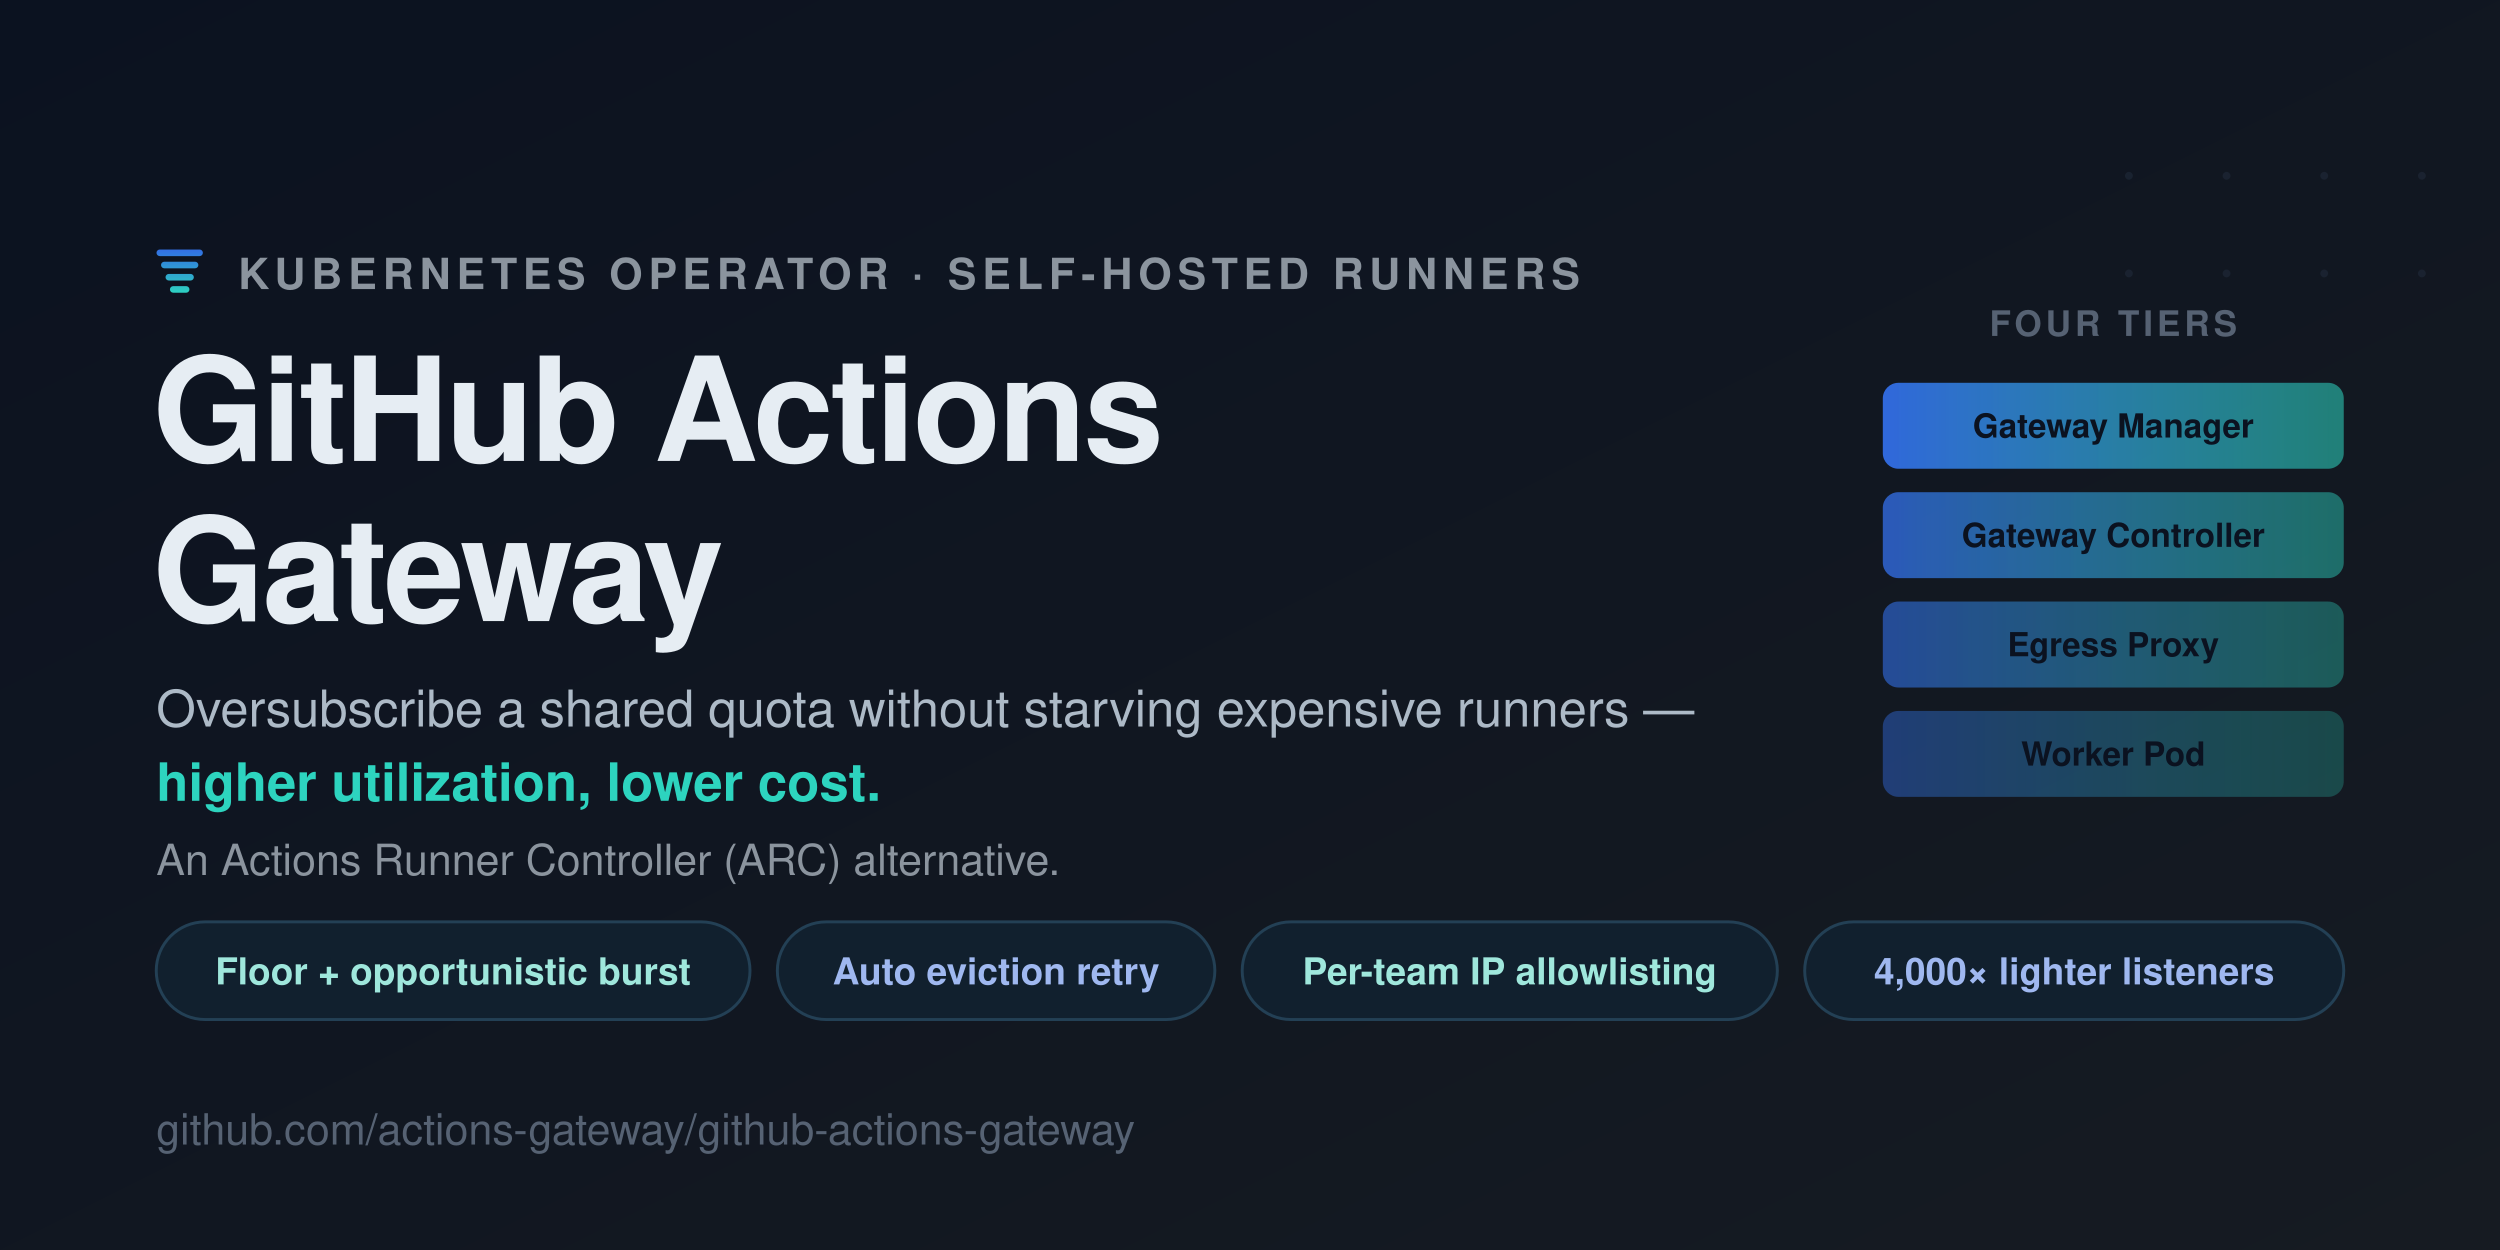
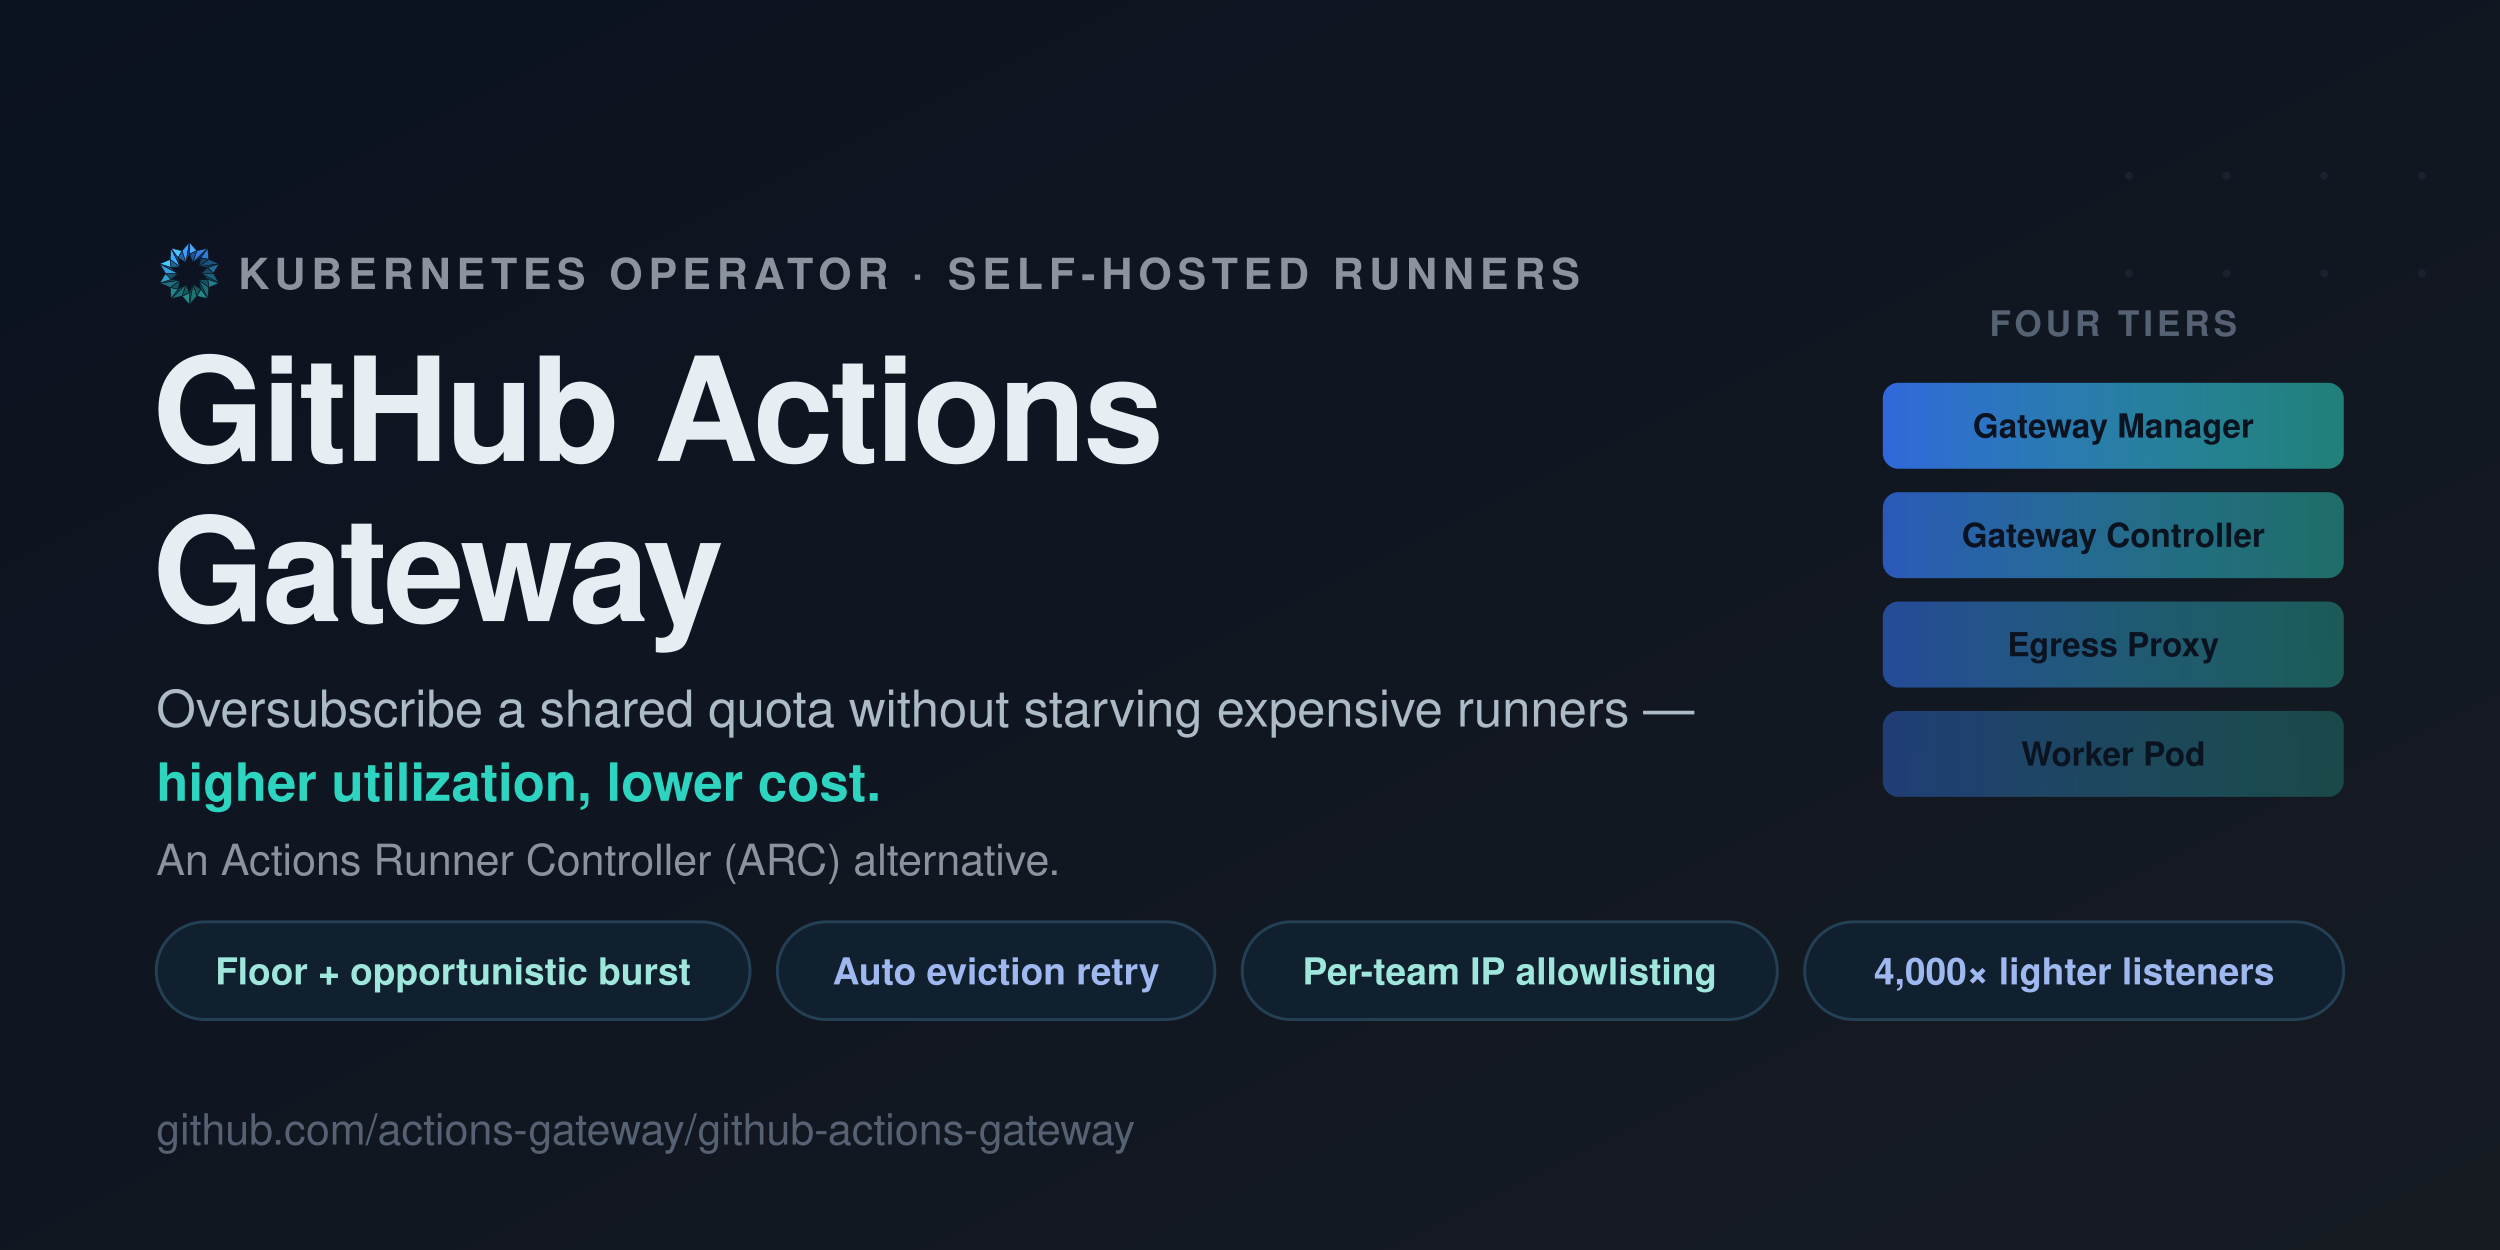
<svg xmlns="http://www.w3.org/2000/svg" width="1280" height="640" viewBox="0 0 1280 640" font-family="-apple-system, BlinkMacSystemFont, 'Segoe UI', Helvetica, Arial, sans-serif">
  <defs>
    <linearGradient id="bg" x1="0" y1="0" x2="1" y2="1">
      <stop offset="0" stop-color="#0B1220" />
      <stop offset="1" stop-color="#161B22" />
    </linearGradient>
    <linearGradient id="accent" x1="0" y1="0" x2="1" y2="0">
      <stop offset="0" stop-color="#326CE5" />
      <stop offset="1" stop-color="#2DD4BF" />
    </linearGradient>
    <linearGradient id="tier" x1="0" y1="0" x2="1" y2="0">
      <stop offset="0" stop-color="#326CE5" stop-opacity="0.95" />
      <stop offset="1" stop-color="#2DD4BF" stop-opacity="0.55" />
    </linearGradient>
-     <linearGradient id="markGrad" gradientUnits="userSpaceOnUse" x1="12" y1="2.5" x2="12" y2="21.5">
-       <stop offset="0" stop-color="#326CE5" />
-       <stop offset="1" stop-color="#2DD4BF" />
-     </linearGradient>
  </defs>
  <rect width="1280" height="640" fill="url(#bg)" />
  <g fill="#1F2A3A" opacity="0.6">
    <circle cx="1090" cy="90" r="2" />
    <circle cx="1140" cy="90" r="2" />
    <circle cx="1190" cy="90" r="2" />
    <circle cx="1240" cy="90" r="2" />
    <circle cx="1090" cy="140" r="2" />
    <circle cx="1140" cy="140" r="2" />
    <circle cx="1190" cy="140" r="2" />
    <circle cx="1240" cy="140" r="2" />
  </g>
-   <g transform="translate(77,124) scale(1.25)" fill="url(#markGrad)">
-     <rect x="2.5" y="3" width="19" height="2.7" rx="1.35" />
-     <rect x="4.35" y="8" width="15.3" height="2.7" rx="1.35" />
-     <rect x="6.2" y="13" width="11.6" height="2.7" rx="1.35" />
-     <rect x="8" y="18" width="8" height="2.7" rx="1.35" />
+   <g transform="translate(80,123) scale(0.34)">
+     <path d="M50.00 3.00 L61.12 15.76 L50.00 21.00 Z" fill="#46a8ff" stroke="#0B1220" stroke-width="0.9" stroke-linejoin="round" />
+     <path d="M61.12 15.76 L55.25 33.83 L50.00 21.00 Z" fill="#1f538c" stroke="#0B1220" stroke-width="0.9" stroke-linejoin="round" />
+     <path d="M61.12 15.76 L77.63 11.98 L55.25 33.83 Z" fill="#307edb" stroke="#0B1220" stroke-width="0.9" stroke-linejoin="round" />
+     <path d="M77.63 11.98 L67.05 26.54 L55.25 33.83 Z" fill="#163c65" stroke="#0B1220" stroke-width="0.9" stroke-linejoin="round" />
+     <path d="M77.63 11.98 L79.12 28.84 L67.05 26.54 Z" fill="#307ed7" stroke="#0B1220" stroke-width="0.9" stroke-linejoin="round" />
+     <path d="M79.12 28.84 L63.75 40.01 L67.05 26.54 Z" fill="#164064" stroke="#0B1220" stroke-width="0.9" stroke-linejoin="round" />
+     <path d="M79.12 28.84 L94.70 35.48 L63.75 40.01 Z" fill="#1c547f" stroke="#0B1220" stroke-width="0.9" stroke-linejoin="round" />
+     <path d="M94.70 35.48 L77.58 41.04 L63.75 40.01 Z" fill="#164463" stroke="#0B1220" stroke-width="0.9" stroke-linejoin="round" />
+     <path d="M94.70 35.48 L86.00 50.00 L77.58 41.04 Z" fill="#226b96" stroke="#0B1220" stroke-width="0.9" stroke-linejoin="round" />
+     <path d="M86.00 50.00 L67.00 50.00 L77.58 41.04 Z" fill="#164861" stroke="#0B1220" stroke-width="0.9" stroke-linejoin="round" />
+     <path d="M86.00 50.00 L94.70 64.52 L67.00 50.00 Z" fill="#1c617a" stroke="#0B1220" stroke-width="0.9" stroke-linejoin="round" />
+     <path d="M94.70 64.52 L77.58 58.96 L67.00 50.00 Z" fill="#164e5f" stroke="#0B1220" stroke-width="0.9" stroke-linejoin="round" />
+     <path d="M94.70 64.52 L79.12 71.16 L77.58 58.96 Z" fill="#217c90" stroke="#0B1220" stroke-width="0.9" stroke-linejoin="round" />
+     <path d="M79.12 71.16 L63.75 59.99 L77.58 58.96 Z" fill="#16505e" stroke="#0B1220" stroke-width="0.9" stroke-linejoin="round" />
+     <path d="M79.12 71.16 L77.63 88.02 L63.75 59.99 Z" fill="#1b6d76" stroke="#0B1220" stroke-width="0.9" stroke-linejoin="round" />
+     <path d="M77.63 88.02 L67.05 73.46 L63.75 59.99 Z" fill="#15565c" stroke="#0B1220" stroke-width="0.9" stroke-linejoin="round" />
+     <path d="M77.63 88.02 L61.12 84.24 L67.05 73.46 Z" fill="#20898b" stroke="#0B1220" stroke-width="0.9" stroke-linejoin="round" />
+     <path d="M61.12 84.24 L55.25 66.17 L67.05 73.46 Z" fill="#15565c" stroke="#0B1220" stroke-width="0.9" stroke-linejoin="round" />
+     <path d="M61.12 84.24 L50.00 97.00 L55.25 66.17 Z" fill="#1b7374" stroke="#0B1220" stroke-width="0.9" stroke-linejoin="round" />
+     <path d="M50.00 97.00 L50.00 79.00 L55.25 66.17 Z" fill="#15595b" stroke="#0B1220" stroke-width="0.9" stroke-linejoin="round" />
+     <path d="M50.00 97.00 L38.88 84.24 L50.00 79.00 Z" fill="#208d89" stroke="#0B1220" stroke-width="0.9" stroke-linejoin="round" />
+     <path d="M38.88 84.24 L44.75 66.17 L50.00 79.00 Z" fill="#15575c" stroke="#0B1220" stroke-width="0.9" stroke-linejoin="round" />
+     <path d="M38.88 84.24 L22.37 88.02 L44.75 66.17 Z" fill="#1b7175" stroke="#0B1220" stroke-width="0.9" stroke-linejoin="round" />
+     <path d="M22.37 88.02 L32.95 73.46 L44.75 66.17 Z" fill="#15575c" stroke="#0B1220" stroke-width="0.9" stroke-linejoin="round" />
+     <path d="M22.37 88.02 L20.88 71.16 L32.95 73.46 Z" fill="#20868c" stroke="#0B1220" stroke-width="0.9" stroke-linejoin="round" />
+     <path d="M20.88 71.16 L36.25 59.99 L32.95 73.46 Z" fill="#15535d" stroke="#0B1220" stroke-width="0.9" stroke-linejoin="round" />
+     <path d="M20.88 71.16 L5.30 64.52 L36.25 59.99 Z" fill="#1d6e7f" stroke="#0B1220" stroke-width="0.9" stroke-linejoin="round" />
+     <path d="M5.30 64.52 L22.42 58.96 L36.25 59.99 Z" fill="#164f5f" stroke="#0B1220" stroke-width="0.9" stroke-linejoin="round" />
+     <path d="M5.30 64.52 L14.00 50.00 L22.42 58.96 Z" fill="#2ea4c9" stroke="#0B1220" stroke-width="0.9" stroke-linejoin="round" />
+     <path d="M14.00 50.00 L33.00 50.00 L22.42 58.96 Z" fill="#175167" stroke="#0B1220" stroke-width="0.9" stroke-linejoin="round" />
+     <path d="M14.00 50.00 L5.30 35.48 L33.00 50.00 Z" fill="#32a1dd" stroke="#0B1220" stroke-width="0.9" stroke-linejoin="round" />
+     <path d="M5.30 35.48 L22.42 41.04 L33.00 50.00 Z" fill="#194e6e" stroke="#0B1220" stroke-width="0.9" stroke-linejoin="round" />
+     <path d="M5.30 35.48 L20.88 28.84 L22.42 41.04 Z" fill="#44caff" stroke="#0B1220" stroke-width="0.9" stroke-linejoin="round" />
+     <path d="M20.88 28.84 L36.25 40.01 L22.42 41.04 Z" fill="#216393" stroke="#0B1220" stroke-width="0.9" stroke-linejoin="round" />
+     <path d="M20.88 28.84 L22.37 11.98 L36.25 40.01 Z" fill="#3fadff" stroke="#0B1220" stroke-width="0.9" stroke-linejoin="round" />
+     <path d="M22.37 11.98 L32.95 26.54 L36.25 40.01 Z" fill="#1e5286" stroke="#0B1220" stroke-width="0.9" stroke-linejoin="round" />
+     <path d="M22.37 11.98 L38.88 15.76 L32.95 26.54 Z" fill="#4dc4ff" stroke="#0B1220" stroke-width="0.9" stroke-linejoin="round" />
+     <path d="M38.88 15.76 L44.75 33.83 L32.95 26.54 Z" fill="#2462a2" stroke="#0B1220" stroke-width="0.9" stroke-linejoin="round" />
+     <path d="M38.88 15.76 L50.00 3.00 L44.75 33.83 Z" fill="#3e9dff" stroke="#0B1220" stroke-width="0.9" stroke-linejoin="round" />
+     <path d="M50.00 3.00 L50.00 21.00 L44.75 33.83 Z" fill="#1c4981" stroke="#0B1220" stroke-width="0.9" stroke-linejoin="round" />
  </g>
  <text x="122" y="148" fill="#8B949E" font-size="22" font-weight="600" letter-spacing="3">KUBERNETES OPERATOR · SELF-HOSTED RUNNERS</text>
  <text x="78" y="236" fill="#E6EDF3" font-size="74" font-weight="800" letter-spacing="-1.5">GitHub Actions</text>
  <text x="78" y="318" fill="#E6EDF3" font-size="74" font-weight="800" letter-spacing="-1.5">Gateway</text>
  <text x="80" y="372" fill="#ADBAC7" font-size="26" font-weight="400">Oversubscribe a shared quota without starving expensive runners —</text>
  <text x="80" y="410" fill="#2DD4BF" font-size="27" font-weight="600">higher utilization, lower cost.</text>
  <text x="80" y="448" fill="#8B949E" font-size="22" font-weight="400">An Actions Runner Controller (ARC) alternative.</text>
  <g font-size="19" font-weight="600">
    <g>
      <rect x="80" y="472" width="304" height="50" rx="25" fill="#11202E" stroke="#234055" stroke-width="1.5" />
      <text x="232" y="504" fill="#9FE7DC" text-anchor="middle">Floor + opportunistic burst</text>
    </g>
    <g>
      <rect x="398" y="472" width="224" height="50" rx="25" fill="#11202E" stroke="#234055" stroke-width="1.5" />
      <text x="510" y="504" fill="#9FB8F0" text-anchor="middle">Auto eviction retry</text>
    </g>
    <g>
      <rect x="636" y="472" width="274" height="50" rx="25" fill="#11202E" stroke="#234055" stroke-width="1.5" />
      <text x="773" y="504" fill="#9FE7DC" text-anchor="middle">Per-team IP allowlisting</text>
    </g>
    <g>
      <rect x="924" y="472" width="276" height="50" rx="25" fill="#11202E" stroke="#234055" stroke-width="1.5" />
      <text x="1062" y="504" fill="#9FB8F0" text-anchor="middle">4,000× lighter listeners</text>
    </g>
  </g>
  <g transform="translate(964, 196)">
    <text x="118" y="-24" fill="#566273" font-size="18" font-weight="600" letter-spacing="2" text-anchor="middle">FOUR TIERS</text>
    <rect x="0" y="0" width="236" height="44" rx="8" fill="url(#tier)" opacity="1.00" />
    <rect x="0" y="56" width="236" height="44" rx="8" fill="url(#tier)" opacity="0.82" />
    <rect x="0" y="112" width="236" height="44" rx="8" fill="url(#tier)" opacity="0.64" />
    <rect x="0" y="168" width="236" height="44" rx="8" fill="url(#tier)" opacity="0.46" />
    <g fill="#0B1220" font-size="17" font-weight="700">
      <text x="118" y="28" text-anchor="middle">Gateway Manager</text>
      <text x="118" y="84" text-anchor="middle">Gateway Controller</text>
      <text x="118" y="140" text-anchor="middle">Egress Proxy</text>
      <text x="118" y="196" text-anchor="middle">Worker Pod</text>
    </g>
  </g>
  <text x="80" y="586" fill="#566273" font-size="22" font-weight="500">github.com/actions-gateway/github-actions-gateway</text>
</svg>
